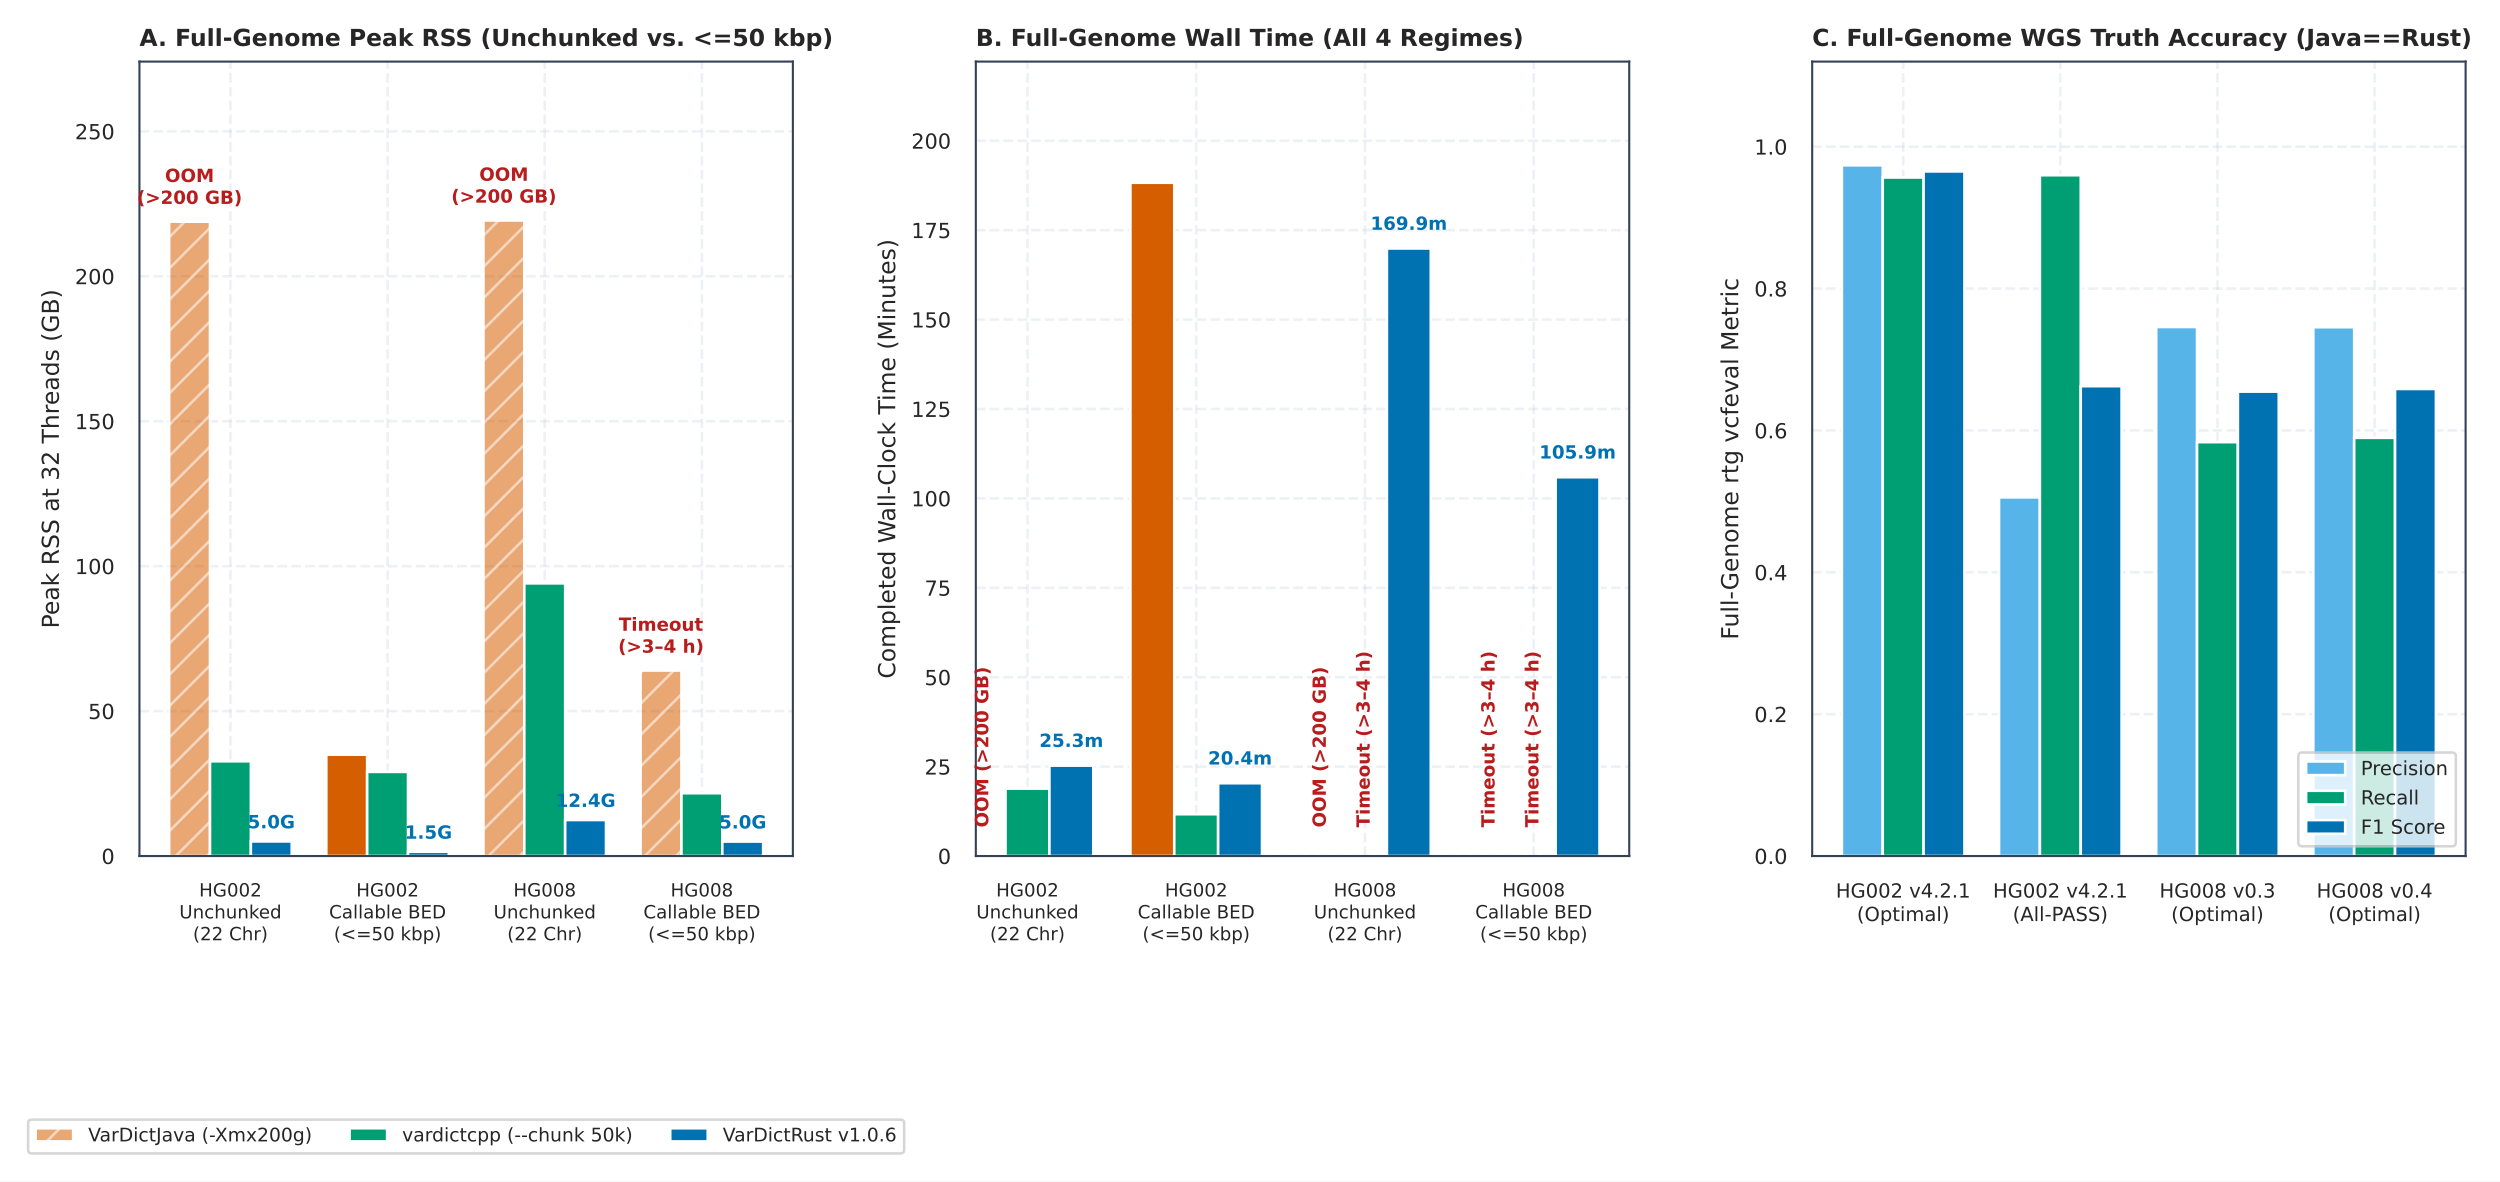
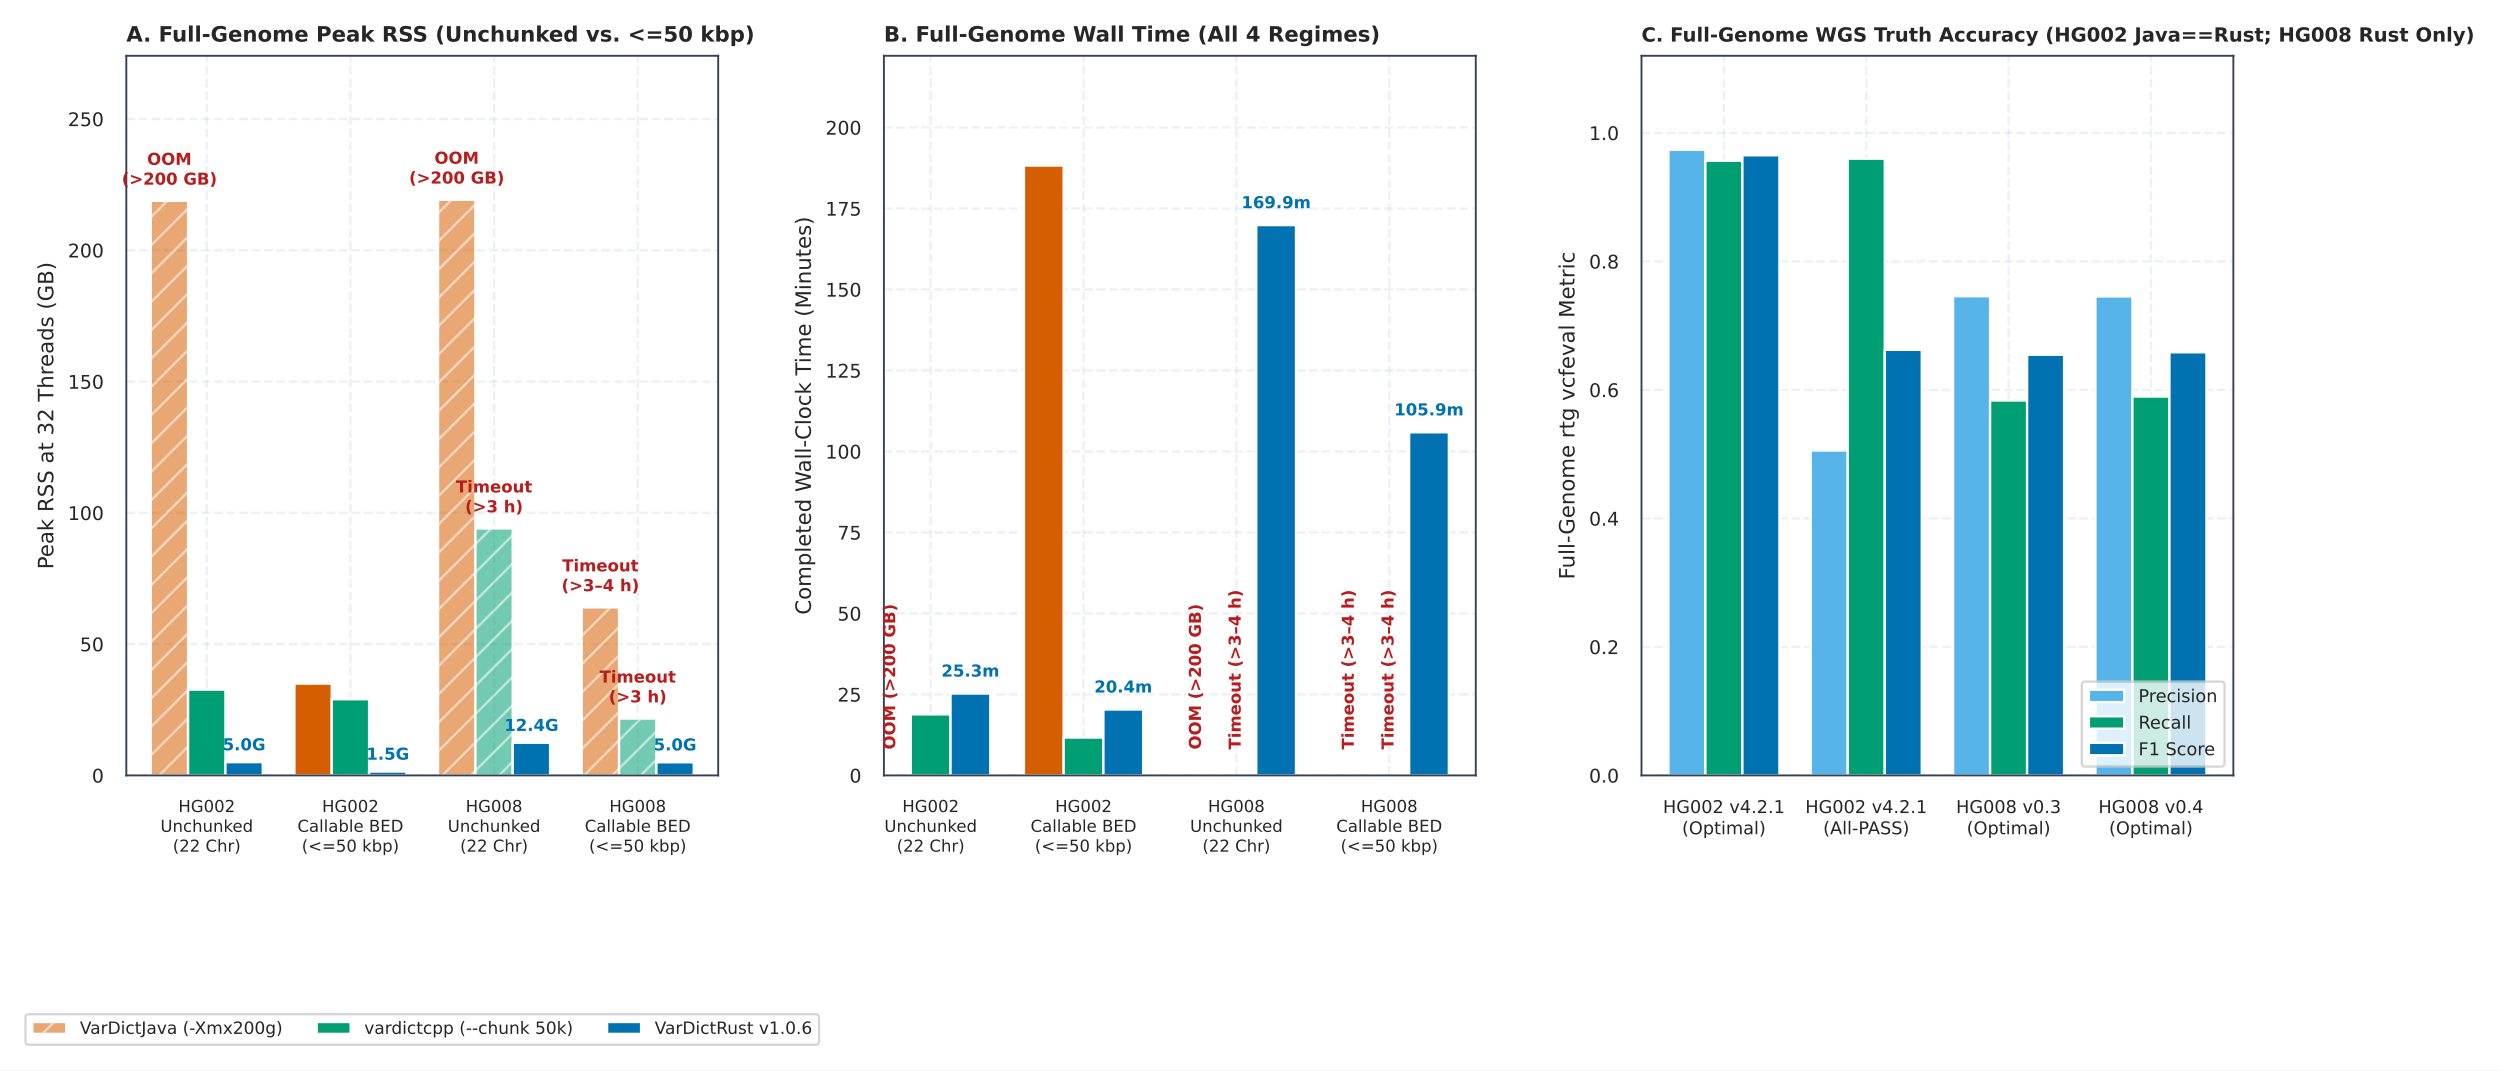
- <svg xmlns="http://www.w3.org/2000/svg" width="959.524pt" height="453.494pt" viewBox="0 0 959.524 453.494" version="1.1">
+ <svg xmlns="http://www.w3.org/2000/svg" width="1059.302pt" height="453.494pt" viewBox="0 0 1059.302 453.494" version="1.1">
  <defs>
    <style type="text/css">*{stroke-linejoin: round; stroke-linecap: butt}</style>
  </defs>
  <g id="figure_1">
    <g id="patch_1">
-       <path d="M 0 453.494  L 959.524 453.494  L 959.524 0  L 0 0  z " style="fill: #ffffff" />
+       <path d="M 0 453.494  L 1059.302 453.494  L 1059.302 0  L 0 0  z " style="fill: #ffffff" />
    </g>
    <g id="axes_1">
      <g id="patch_2">
        <path d="M 53.521 328.559  L 304.308 328.559  L 304.308 23.639  L 53.521 23.639  z " style="fill: #ffffff" />
      </g>
      <g id="matplotlib.axis_1">
        <g id="xtick_1">
          <g id="line2d_1">
-             <path d="M 88.443 328.559  L 88.443 23.639  " clip-path="url(#p0b855d5598)" style="fill: none; stroke-dasharray: 3.7,1.6; stroke-dashoffset: 0; stroke: #cbd5e1; stroke-opacity: 0.35" />
+             <path d="M 87.609 328.559  L 87.609 23.639  " clip-path="url(#p0b855d5598)" style="fill: none; stroke-dasharray: 3.7,1.6; stroke-dashoffset: 0; stroke: #cbd5e1; stroke-opacity: 0.35" />
          </g>
          <g id="text_1">
-             <text style="font-size: 7px; font-family: 'DejaVu Sans'; fill: #262626" transform="translate(76.41836 344.0776)">HG002</text>
-             <text style="font-size: 7px; font-family: 'DejaVu Sans'; fill: #262626" transform="translate(68.80696 352.4796)">Unchunked</text>
-             <text style="font-size: 7px; font-family: 'DejaVu Sans'; fill: #262626" transform="translate(74.04492 360.8815)">(22 Chr)</text>
+             <text style="font-size: 7px; font-family: 'DejaVu Sans'; fill: #262626" transform="translate(75.58392 344.0776)">HG002</text>
+             <text style="font-size: 7px; font-family: 'DejaVu Sans'; fill: #262626" transform="translate(67.97251 352.4796)">Unchunked</text>
+             <text style="font-size: 7px; font-family: 'DejaVu Sans'; fill: #262626" transform="translate(73.21048 360.8815)">(22 Chr)</text>
          </g>
        </g>
        <g id="xtick_2">
          <g id="line2d_2">
-             <path d="M 148.757 328.559  L 148.757 23.639  " clip-path="url(#p0b855d5598)" style="fill: none; stroke-dasharray: 3.7,1.6; stroke-dashoffset: 0; stroke: #cbd5e1; stroke-opacity: 0.35" />
+             <path d="M 148.479 328.559  L 148.479 23.639  " clip-path="url(#p0b855d5598)" style="fill: none; stroke-dasharray: 3.7,1.6; stroke-dashoffset: 0; stroke: #cbd5e1; stroke-opacity: 0.35" />
          </g>
          <g id="text_2">
-             <text style="font-size: 7px; font-family: 'DejaVu Sans'; fill: #262626" transform="translate(136.7326 344.0776)">HG002</text>
-             <text style="font-size: 7px; font-family: 'DejaVu Sans'; fill: #262626" transform="translate(126.3108 352.4796)">Callable BED</text>
-             <text style="font-size: 7px; font-family: 'DejaVu Sans'; fill: #262626" transform="translate(128.1237 360.8815)">(&lt;=50 kbp)</text>
+             <text style="font-size: 7px; font-family: 'DejaVu Sans'; fill: #262626" transform="translate(136.4544 344.0776)">HG002</text>
+             <text style="font-size: 7px; font-family: 'DejaVu Sans'; fill: #262626" transform="translate(126.0326 352.4796)">Callable BED</text>
+             <text style="font-size: 7px; font-family: 'DejaVu Sans'; fill: #262626" transform="translate(127.8455 360.8815)">(&lt;=50 kbp)</text>
          </g>
        </g>
        <g id="xtick_3">
          <g id="line2d_3">
-             <path d="M 209.071 328.559  L 209.071 23.639  " clip-path="url(#p0b855d5598)" style="fill: none; stroke-dasharray: 3.7,1.6; stroke-dashoffset: 0; stroke: #cbd5e1; stroke-opacity: 0.35" />
+             <path d="M 209.35 328.559  L 209.35 23.639  " clip-path="url(#p0b855d5598)" style="fill: none; stroke-dasharray: 3.7,1.6; stroke-dashoffset: 0; stroke: #cbd5e1; stroke-opacity: 0.35" />
          </g>
          <g id="text_3">
-             <text style="font-size: 7px; font-family: 'DejaVu Sans'; fill: #262626" transform="translate(197.0468 344.0776)">HG008</text>
-             <text style="font-size: 7px; font-family: 'DejaVu Sans'; fill: #262626" transform="translate(189.4354 352.4796)">Unchunked</text>
-             <text style="font-size: 7px; font-family: 'DejaVu Sans'; fill: #262626" transform="translate(194.6734 360.8815)">(22 Chr)</text>
+             <text style="font-size: 7px; font-family: 'DejaVu Sans'; fill: #262626" transform="translate(197.3249 344.0776)">HG008</text>
+             <text style="font-size: 7px; font-family: 'DejaVu Sans'; fill: #262626" transform="translate(189.7135 352.4796)">Unchunked</text>
+             <text style="font-size: 7px; font-family: 'DejaVu Sans'; fill: #262626" transform="translate(194.9515 360.8815)">(22 Chr)</text>
          </g>
        </g>
        <g id="xtick_4">
          <g id="line2d_4">
-             <path d="M 269.386 328.559  L 269.386 23.639  " clip-path="url(#p0b855d5598)" style="fill: none; stroke-dasharray: 3.7,1.6; stroke-dashoffset: 0; stroke: #cbd5e1; stroke-opacity: 0.35" />
+             <path d="M 270.22 328.559  L 270.22 23.639  " clip-path="url(#p0b855d5598)" style="fill: none; stroke-dasharray: 3.7,1.6; stroke-dashoffset: 0; stroke: #cbd5e1; stroke-opacity: 0.35" />
          </g>
          <g id="text_4">
-             <text style="font-size: 7px; font-family: 'DejaVu Sans'; fill: #262626" transform="translate(257.361 344.0776)">HG008</text>
-             <text style="font-size: 7px; font-family: 'DejaVu Sans'; fill: #262626" transform="translate(246.9392 352.4796)">Callable BED</text>
-             <text style="font-size: 7px; font-family: 'DejaVu Sans'; fill: #262626" transform="translate(248.7521 360.8815)">(&lt;=50 kbp)</text>
+             <text style="font-size: 7px; font-family: 'DejaVu Sans'; fill: #262626" transform="translate(258.1955 344.0776)">HG008</text>
+             <text style="font-size: 7px; font-family: 'DejaVu Sans'; fill: #262626" transform="translate(247.7737 352.4796)">Callable BED</text>
+             <text style="font-size: 7px; font-family: 'DejaVu Sans'; fill: #262626" transform="translate(249.5866 360.8815)">(&lt;=50 kbp)</text>
          </g>
        </g>
      </g>
      <g id="matplotlib.axis_2">
        <g id="ytick_1">
          <g id="line2d_5">
            <path d="M 53.521 328.559  L 304.308 328.559  " clip-path="url(#p0b855d5598)" style="fill: none; stroke-dasharray: 3.7,1.6; stroke-dashoffset: 0; stroke: #cbd5e1; stroke-opacity: 0.35" />
          </g>
          <g id="text_5">
            <text style="font-size: 8px; font-family: 'DejaVu Sans'; text-anchor: end; fill: #262626" x="44.021" y="331.598" transform="rotate(-0 44.02112 331.5977)">0</text>
          </g>
        </g>
        <g id="ytick_2">
          <g id="line2d_6">
            <path d="M 53.521 272.93  L 304.308 272.93  " clip-path="url(#p0b855d5598)" style="fill: none; stroke-dasharray: 3.7,1.6; stroke-dashoffset: 0; stroke: #cbd5e1; stroke-opacity: 0.35" />
          </g>
          <g id="text_6">
            <text style="font-size: 8px; font-family: 'DejaVu Sans'; text-anchor: end; fill: #262626" x="44.021" y="275.969" transform="rotate(-0 44.02112 275.969)">50</text>
          </g>
        </g>
        <g id="ytick_3">
          <g id="line2d_7">
            <path d="M 53.521 217.301  L 304.308 217.301  " clip-path="url(#p0b855d5598)" style="fill: none; stroke-dasharray: 3.7,1.6; stroke-dashoffset: 0; stroke: #cbd5e1; stroke-opacity: 0.35" />
          </g>
          <g id="text_7">
            <text style="font-size: 8px; font-family: 'DejaVu Sans'; text-anchor: end; fill: #262626" x="44.021" y="220.34" transform="rotate(-0 44.02112 220.3404)">100</text>
          </g>
        </g>
        <g id="ytick_4">
          <g id="line2d_8">
            <path d="M 53.521 161.673  L 304.308 161.673  " clip-path="url(#p0b855d5598)" style="fill: none; stroke-dasharray: 3.7,1.6; stroke-dashoffset: 0; stroke: #cbd5e1; stroke-opacity: 0.35" />
          </g>
          <g id="text_8">
            <text style="font-size: 8px; font-family: 'DejaVu Sans'; text-anchor: end; fill: #262626" x="44.021" y="164.712" transform="rotate(-0 44.02112 164.7118)">150</text>
          </g>
        </g>
        <g id="ytick_5">
          <g id="line2d_9">
            <path d="M 53.521 106.044  L 304.308 106.044  " clip-path="url(#p0b855d5598)" style="fill: none; stroke-dasharray: 3.7,1.6; stroke-dashoffset: 0; stroke: #cbd5e1; stroke-opacity: 0.35" />
          </g>
          <g id="text_9">
            <text style="font-size: 8px; font-family: 'DejaVu Sans'; text-anchor: end; fill: #262626" x="44.021" y="109.083" transform="rotate(-0 44.02112 109.0831)">200</text>
          </g>
        </g>
        <g id="ytick_6">
          <g id="line2d_10">
            <path d="M 53.521 50.415  L 304.308 50.415  " clip-path="url(#p0b855d5598)" style="fill: none; stroke-dasharray: 3.7,1.6; stroke-dashoffset: 0; stroke: #cbd5e1; stroke-opacity: 0.35" />
          </g>
          <g id="text_10">
            <text style="font-size: 8px; font-family: 'DejaVu Sans'; text-anchor: end; fill: #262626" x="44.021" y="53.454" transform="rotate(-0 44.02112 53.4545)">250</text>
          </g>
        </g>
        <g id="text_11">
          <text style="font-size: 9px; font-family: 'DejaVu Sans'; text-anchor: middle; fill: #262626" x="22.589" y="176.099" transform="rotate(-90 22.58901 176.0986)">Peak RSS at 32 Threads (GB)</text>
        </g>
      </g>
      <g id="patch_3">
-         <path d="M 64.921 328.559  L 80.602 328.559  L 80.602 85.094  L 64.921 85.094  z " clip-path="url(#p0b855d5598)" style="fill: url(#h6db3571fc0); opacity: 0.55; stroke: #ffffff; stroke-linejoin: miter" />
+         <path d="M 63.869 328.559  L 79.695 328.559  L 79.695 85.094  L 63.869 85.094  z " clip-path="url(#p0b855d5598)" style="fill: url(#h6db3571fc0); opacity: 0.55; stroke: #ffffff; stroke-linejoin: miter" />
      </g>
      <g id="patch_4">
-         <path d="M 125.235 328.559  L 140.916 328.559  L 140.916 289.668  L 125.235 289.668  z " clip-path="url(#p0b855d5598)" style="fill: #d55e00; stroke: #ffffff; stroke-linejoin: miter" />
+         <path d="M 124.74 328.559  L 140.566 328.559  L 140.566 289.668  L 124.74 289.668  z " clip-path="url(#p0b855d5598)" style="fill: #d55e00; stroke: #ffffff; stroke-linejoin: miter" />
      </g>
      <g id="patch_5">
-         <path d="M 185.549 328.559  L 201.231 328.559  L 201.231 84.623  L 185.549 84.623  z " clip-path="url(#p0b855d5598)" style="fill: url(#h6db3571fc0); opacity: 0.55; stroke: #ffffff; stroke-linejoin: miter" />
+         <path d="M 185.61 328.559  L 201.436 328.559  L 201.436 84.623  L 185.61 84.623  z " clip-path="url(#p0b855d5598)" style="fill: url(#h6db3571fc0); opacity: 0.55; stroke: #ffffff; stroke-linejoin: miter" />
      </g>
      <g id="patch_6">
-         <path d="M 245.863 328.559  L 261.545 328.559  L 261.545 257.346  L 245.863 257.346  z " clip-path="url(#p0b855d5598)" style="fill: url(#h6db3571fc0); opacity: 0.55; stroke: #ffffff; stroke-linejoin: miter" />
+         <path d="M 246.481 328.559  L 262.307 328.559  L 262.307 257.346  L 246.481 257.346  z " clip-path="url(#p0b855d5598)" style="fill: url(#h6db3571fc0); opacity: 0.55; stroke: #ffffff; stroke-linejoin: miter" />
      </g>
      <g id="patch_7">
-         <path d="M 80.602 328.559  L 96.284 328.559  L 96.284 292.202  L 80.602 292.202  z " clip-path="url(#p0b855d5598)" style="fill: #009e73; stroke: #ffffff; stroke-linejoin: miter" />
+         <path d="M 79.695 328.559  L 95.522 328.559  L 95.522 292.202  L 79.695 292.202  z " clip-path="url(#p0b855d5598)" style="fill: #009e73; stroke: #ffffff; stroke-linejoin: miter" />
      </g>
      <g id="patch_8">
-         <path d="M 140.916 328.559  L 156.598 328.559  L 156.598 296.261  L 140.916 296.261  z " clip-path="url(#p0b855d5598)" style="fill: #009e73; stroke: #ffffff; stroke-linejoin: miter" />
+         <path d="M 140.566 328.559  L 156.392 328.559  L 156.392 296.261  L 140.566 296.261  z " clip-path="url(#p0b855d5598)" style="fill: #009e73; stroke: #ffffff; stroke-linejoin: miter" />
      </g>
      <g id="patch_9">
-         <path d="M 201.231 328.559  L 216.912 328.559  L 216.912 223.913  L 201.231 223.913  z " clip-path="url(#p0b855d5598)" style="fill: #009e73; stroke: #ffffff; stroke-linejoin: miter" />
+         <path d="M 201.436 328.559  L 217.263 328.559  L 217.263 223.913  L 201.436 223.913  z " clip-path="url(#p0b855d5598)" style="fill: url(#h0397f13a54); opacity: 0.55; stroke: #ffffff; stroke-linejoin: miter" />
      </g>
      <g id="patch_10">
-         <path d="M 261.545 328.559  L 277.227 328.559  L 277.227 304.457  L 261.545 304.457  z " clip-path="url(#p0b855d5598)" style="fill: #009e73; stroke: #ffffff; stroke-linejoin: miter" />
+         <path d="M 262.307 328.559  L 278.133 328.559  L 278.133 304.457  L 262.307 304.457  z " clip-path="url(#p0b855d5598)" style="fill: url(#h0397f13a54); opacity: 0.55; stroke: #ffffff; stroke-linejoin: miter" />
      </g>
      <g id="patch_11">
-         <path d="M 96.284 328.559  L 111.966 328.559  L 111.966 322.943  L 96.284 322.943  z " clip-path="url(#p0b855d5598)" style="fill: #0072b2; stroke: #ffffff; stroke-linejoin: miter" />
+         <path d="M 95.522 328.559  L 111.348 328.559  L 111.348 322.943  L 95.522 322.943  z " clip-path="url(#p0b855d5598)" style="fill: #0072b2; stroke: #ffffff; stroke-linejoin: miter" />
      </g>
      <g id="patch_12">
-         <path d="M 156.598 328.559  L 172.28 328.559  L 172.28 326.925  L 156.598 326.925  z " clip-path="url(#p0b855d5598)" style="fill: #0072b2; stroke: #ffffff; stroke-linejoin: miter" />
+         <path d="M 156.392 328.559  L 172.219 328.559  L 172.219 326.925  L 156.392 326.925  z " clip-path="url(#p0b855d5598)" style="fill: #0072b2; stroke: #ffffff; stroke-linejoin: miter" />
      </g>
      <g id="patch_13">
-         <path d="M 216.912 328.559  L 232.594 328.559  L 232.594 314.733  L 216.912 314.733  z " clip-path="url(#p0b855d5598)" style="fill: #0072b2; stroke: #ffffff; stroke-linejoin: miter" />
+         <path d="M 217.263 328.559  L 233.089 328.559  L 233.089 314.733  L 217.263 314.733  z " clip-path="url(#p0b855d5598)" style="fill: #0072b2; stroke: #ffffff; stroke-linejoin: miter" />
      </g>
      <g id="patch_14">
-         <path d="M 277.227 328.559  L 292.908 328.559  L 292.908 323.002  L 277.227 323.002  z " clip-path="url(#p0b855d5598)" style="fill: #0072b2; stroke: #ffffff; stroke-linejoin: miter" />
+         <path d="M 278.133 328.559  L 293.96 328.559  L 293.96 323.002  L 278.133 323.002  z " clip-path="url(#p0b855d5598)" style="fill: #0072b2; stroke: #ffffff; stroke-linejoin: miter" />
      </g>
      <g id="patch_15">
        <path d="M 53.521 328.559  L 53.521 23.639  " style="fill: none; stroke: #334155; stroke-width: 0.8; stroke-linejoin: miter; stroke-linecap: square" />
      </g>
      <g id="patch_16">
        <path d="M 304.308 328.559  L 304.308 23.639  " style="fill: none; stroke: #334155; stroke-width: 0.8; stroke-linejoin: miter; stroke-linecap: square" />
      </g>
      <g id="patch_17">
        <path d="M 53.521 328.559  L 304.308 328.559  " style="fill: none; stroke: #334155; stroke-width: 0.8; stroke-linejoin: miter; stroke-linecap: square" />
      </g>
      <g id="patch_18">
        <path d="M 53.521 23.639  L 304.308 23.639  " style="fill: none; stroke: #334155; stroke-width: 0.8; stroke-linejoin: miter; stroke-linecap: square" />
      </g>
      <g id="text_12">
-         <text style="font-weight: 700; font-size: 7px; font-family: 'DejaVu Sans'; fill: #b91c1c" transform="translate(63.32721 69.86034)">OOM</text>
-         <text style="font-weight: 700; font-size: 7px; font-family: 'DejaVu Sans'; fill: #b91c1c" transform="translate(52.56471 78.26171)">(&gt;200 GB)</text>
+         <text style="font-weight: 700; font-size: 7px; font-family: 'DejaVu Sans'; fill: #b91c1c" transform="translate(62.34813 69.86034)">OOM</text>
+         <text style="font-weight: 700; font-size: 7px; font-family: 'DejaVu Sans'; fill: #b91c1c" transform="translate(51.58563 78.26171)">(&gt;200 GB)</text>
      </g>
      <g id="text_13">
-         <text style="font-weight: 700; font-size: 7px; font-family: 'DejaVu Sans'; fill: #b91c1c" transform="translate(183.9556 69.38861)">OOM</text>
-         <text style="font-weight: 700; font-size: 7px; font-family: 'DejaVu Sans'; fill: #b91c1c" transform="translate(173.1931 77.78998)">(&gt;200 GB)</text>
+         <text style="font-weight: 700; font-size: 7px; font-family: 'DejaVu Sans'; fill: #b91c1c" transform="translate(184.0892 69.38861)">OOM</text>
+         <text style="font-weight: 700; font-size: 7px; font-family: 'DejaVu Sans'; fill: #b91c1c" transform="translate(173.3267 77.78998)">(&gt;200 GB)</text>
      </g>
      <g id="text_14">
-         <text style="font-weight: 700; font-size: 7px; font-family: 'DejaVu Sans'; fill: #b91c1c" transform="translate(237.5263 242.1116)">Timeout</text>
-         <text style="font-weight: 700; font-size: 7px; font-family: 'DejaVu Sans'; fill: #b91c1c" transform="translate(237.2414 250.5135)">(&gt;3–4 h)</text>
+         <text style="font-weight: 700; font-size: 7px; font-family: 'DejaVu Sans'; fill: #b91c1c" transform="translate(238.2162 242.1116)">Timeout</text>
+         <text style="font-weight: 700; font-size: 7px; font-family: 'DejaVu Sans'; fill: #b91c1c" transform="translate(237.9312 250.5135)">(&gt;3–4 h)</text>
      </g>
      <g id="text_15">
-         <text style="font-weight: 700; font-size: 7px; font-family: 'DejaVu Sans'; text-anchor: middle; fill: #0072b2" x="104.125" y="317.924" transform="rotate(-0 104.1247 317.9241)">5.0G</text>
+         <text style="font-weight: 700; font-size: 7px; font-family: 'DejaVu Sans'; fill: #b91c1c" transform="translate(193.172 208.6788)">Timeout</text>
+         <text style="font-weight: 700; font-size: 7px; font-family: 'DejaVu Sans'; fill: #b91c1c" transform="translate(197.0723 217.0807)">(&gt;3 h)</text>
      </g>
      <g id="text_16">
-         <text style="font-weight: 700; font-size: 7px; font-family: 'DejaVu Sans'; text-anchor: middle; fill: #0072b2" x="164.439" y="321.906" transform="rotate(-0 164.439 321.906)">1.5G</text>
+         <text style="font-weight: 700; font-size: 7px; font-family: 'DejaVu Sans'; fill: #b91c1c" transform="translate(254.0425 289.2224)">Timeout</text>
+         <text style="font-weight: 700; font-size: 7px; font-family: 'DejaVu Sans'; fill: #b91c1c" transform="translate(257.9428 297.6243)">(&gt;3 h)</text>
      </g>
      <g id="text_17">
-         <text style="font-weight: 700; font-size: 7px; font-family: 'DejaVu Sans'; text-anchor: middle; fill: #0072b2" x="224.753" y="309.713" transform="rotate(-0 224.7532 309.7133)">12.4G</text>
+         <text style="font-weight: 700; font-size: 7px; font-family: 'DejaVu Sans'; text-anchor: middle; fill: #0072b2" x="103.435" y="317.924" transform="rotate(-0 103.4349 317.9241)">5.0G</text>
      </g>
      <g id="text_18">
-         <text style="font-weight: 700; font-size: 7px; font-family: 'DejaVu Sans'; text-anchor: middle; fill: #0072b2" x="285.067" y="317.983" transform="rotate(-0 285.0674 317.983)">5.0G</text>
+         <text style="font-weight: 700; font-size: 7px; font-family: 'DejaVu Sans'; text-anchor: middle; fill: #0072b2" x="164.305" y="321.906" transform="rotate(-0 164.3055 321.906)">1.5G</text>
      </g>
      <g id="text_19">
+         <text style="font-weight: 700; font-size: 7px; font-family: 'DejaVu Sans'; text-anchor: middle; fill: #0072b2" x="225.176" y="309.713" transform="rotate(-0 225.176 309.7133)">12.4G</text>
+       </g>
+       <g id="text_20">
+         <text style="font-weight: 700; font-size: 7px; font-family: 'DejaVu Sans'; text-anchor: middle; fill: #0072b2" x="286.046" y="317.983" transform="rotate(-0 286.0465 317.983)">5.0G</text>
+       </g>
+       <g id="text_21">
        <text style="font-weight: 700; font-size: 9px; font-family: 'DejaVu Sans'; text-anchor: start; fill: #262626" x="53.521" y="17.639" transform="rotate(-0 53.52112 17.63859)">A. Full-Genome Peak RSS (Unchunked vs. &lt;=50 kbp)</text>
      </g>
      <g id="legend_1">
        <g id="patch_19">
          <path d="M 12.24 442.694  L 345.589 442.694  Q 347.029 442.694 347.029 441.254  L 347.029 431.173  Q 347.029 429.733 345.589 429.733  L 12.24 429.733  Q 10.8 429.733 10.8 431.173  L 10.8 441.254  Q 10.8 442.694 12.24 442.694  z " style="fill: #ffffff; opacity: 0.8; stroke: #cccccc; stroke-linejoin: miter" />
        </g>
        <g id="patch_20">
          <path d="M 13.68 438.084  L 28.08 438.084  L 28.08 433.044  L 13.68 433.044  z " style="fill: url(#h6db3571fc0); opacity: 0.55; stroke: #ffffff; stroke-linejoin: miter" />
        </g>
-         <g id="text_20">
+         <g id="text_22">
          <text style="font-size: 7.2px; font-family: 'DejaVu Sans'; text-anchor: start; fill: #262626" x="33.84" y="438.084" transform="rotate(-0 33.84 438.0839)">VarDictJava (-Xmx200g)</text>
        </g>
        <g id="patch_21">
          <path d="M 134.18 438.084  L 148.58 438.084  L 148.58 433.044  L 134.18 433.044  z " style="fill: #009e73; stroke: #ffffff; stroke-linejoin: miter" />
        </g>
-         <g id="text_21">
+         <g id="text_23">
          <text style="font-size: 7.2px; font-family: 'DejaVu Sans'; text-anchor: start; fill: #262626" x="154.34" y="438.084" transform="rotate(-0 154.3399 438.0839)">vardictcpp (--chunk 50k)</text>
        </g>
        <g id="patch_22">
          <path d="M 257.239 438.084  L 271.639 438.084  L 271.639 433.044  L 257.239 433.044  z " style="fill: #0072b2; stroke: #ffffff; stroke-linejoin: miter" />
        </g>
-         <g id="text_22">
+         <g id="text_24">
          <text style="font-size: 7.2px; font-family: 'DejaVu Sans'; text-anchor: start; fill: #262626" x="277.399" y="438.084" transform="rotate(-0 277.3991 438.0839)">VarDictRust v1.0.6</text>
        </g>
      </g>
    </g>
    <g id="axes_2">
      <g id="patch_23">
        <path d="M 374.528 328.559  L 625.314 328.559  L 625.314 23.639  L 374.528 23.639  z " style="fill: #ffffff" />
      </g>
      <g id="matplotlib.axis_3">
        <g id="xtick_5">
          <g id="line2d_11">
            <path d="M 394.347 328.559  L 394.347 23.639  " clip-path="url(#pf0625516c7)" style="fill: none; stroke-dasharray: 3.7,1.6; stroke-dashoffset: 0; stroke: #cbd5e1; stroke-opacity: 0.35" />
          </g>
-           <g id="text_23">
+           <g id="text_25">
            <text style="font-size: 7px; font-family: 'DejaVu Sans'; fill: #262626" transform="translate(382.3226 344.0776)">HG002</text>
            <text style="font-size: 7px; font-family: 'DejaVu Sans'; fill: #262626" transform="translate(374.7112 352.4796)">Unchunked</text>
            <text style="font-size: 7px; font-family: 'DejaVu Sans'; fill: #262626" transform="translate(379.9491 360.8815)">(22 Chr)</text>
          </g>
        </g>
        <g id="xtick_6">
          <g id="line2d_12">
            <path d="M 459.116 328.559  L 459.116 23.639  " clip-path="url(#pf0625516c7)" style="fill: none; stroke-dasharray: 3.7,1.6; stroke-dashoffset: 0; stroke: #cbd5e1; stroke-opacity: 0.35" />
          </g>
-           <g id="text_24">
+           <g id="text_26">
            <text style="font-size: 7px; font-family: 'DejaVu Sans'; fill: #262626" transform="translate(447.0918 344.0776)">HG002</text>
            <text style="font-size: 7px; font-family: 'DejaVu Sans'; fill: #262626" transform="translate(436.67 352.4796)">Callable BED</text>
            <text style="font-size: 7px; font-family: 'DejaVu Sans'; fill: #262626" transform="translate(438.4829 360.8815)">(&lt;=50 kbp)</text>
          </g>
        </g>
        <g id="xtick_7">
          <g id="line2d_13">
            <path d="M 523.886 328.559  L 523.886 23.639  " clip-path="url(#pf0625516c7)" style="fill: none; stroke-dasharray: 3.7,1.6; stroke-dashoffset: 0; stroke: #cbd5e1; stroke-opacity: 0.35" />
          </g>
-           <g id="text_25">
+           <g id="text_27">
            <text style="font-size: 7px; font-family: 'DejaVu Sans'; fill: #262626" transform="translate(511.861 344.0776)">HG008</text>
            <text style="font-size: 7px; font-family: 'DejaVu Sans'; fill: #262626" transform="translate(504.2496 352.4796)">Unchunked</text>
            <text style="font-size: 7px; font-family: 'DejaVu Sans'; fill: #262626" transform="translate(509.4876 360.8815)">(22 Chr)</text>
          </g>
        </g>
        <g id="xtick_8">
          <g id="line2d_14">
            <path d="M 588.655 328.559  L 588.655 23.639  " clip-path="url(#pf0625516c7)" style="fill: none; stroke-dasharray: 3.7,1.6; stroke-dashoffset: 0; stroke: #cbd5e1; stroke-opacity: 0.35" />
          </g>
-           <g id="text_26">
+           <g id="text_28">
            <text style="font-size: 7px; font-family: 'DejaVu Sans'; fill: #262626" transform="translate(576.6303 344.0776)">HG008</text>
            <text style="font-size: 7px; font-family: 'DejaVu Sans'; fill: #262626" transform="translate(566.2085 352.4796)">Callable BED</text>
            <text style="font-size: 7px; font-family: 'DejaVu Sans'; fill: #262626" transform="translate(568.0214 360.8815)">(&lt;=50 kbp)</text>
          </g>
        </g>
      </g>
      <g id="matplotlib.axis_4">
        <g id="ytick_7">
          <g id="line2d_15">
            <path d="M 374.528 328.559  L 625.314 328.559  " clip-path="url(#pf0625516c7)" style="fill: none; stroke-dasharray: 3.7,1.6; stroke-dashoffset: 0; stroke: #cbd5e1; stroke-opacity: 0.35" />
          </g>
-           <g id="text_27">
+           <g id="text_29">
            <text style="font-size: 8px; font-family: 'DejaVu Sans'; text-anchor: end; fill: #262626" x="365.028" y="331.598" transform="rotate(-0 365.0279 331.5977)">0</text>
          </g>
        </g>
        <g id="ytick_8">
          <g id="line2d_16">
            <path d="M 374.528 294.242  L 625.314 294.242  " clip-path="url(#pf0625516c7)" style="fill: none; stroke-dasharray: 3.7,1.6; stroke-dashoffset: 0; stroke: #cbd5e1; stroke-opacity: 0.35" />
          </g>
-           <g id="text_28">
+           <g id="text_30">
            <text style="font-size: 8px; font-family: 'DejaVu Sans'; text-anchor: end; fill: #262626" x="365.028" y="297.281" transform="rotate(-0 365.0279 297.2807)">25</text>
          </g>
        </g>
        <g id="ytick_9">
          <g id="line2d_17">
            <path d="M 374.528 259.925  L 625.314 259.925  " clip-path="url(#pf0625516c7)" style="fill: none; stroke-dasharray: 3.7,1.6; stroke-dashoffset: 0; stroke: #cbd5e1; stroke-opacity: 0.35" />
          </g>
-           <g id="text_29">
+           <g id="text_31">
            <text style="font-size: 8px; font-family: 'DejaVu Sans'; text-anchor: end; fill: #262626" x="365.028" y="262.964" transform="rotate(-0 365.0279 262.9637)">50</text>
          </g>
        </g>
        <g id="ytick_10">
          <g id="line2d_18">
            <path d="M 374.528 225.608  L 625.314 225.608  " clip-path="url(#pf0625516c7)" style="fill: none; stroke-dasharray: 3.7,1.6; stroke-dashoffset: 0; stroke: #cbd5e1; stroke-opacity: 0.35" />
          </g>
-           <g id="text_30">
+           <g id="text_32">
            <text style="font-size: 8px; font-family: 'DejaVu Sans'; text-anchor: end; fill: #262626" x="365.028" y="228.647" transform="rotate(-0 365.0279 228.6467)">75</text>
          </g>
        </g>
        <g id="ytick_11">
          <g id="line2d_19">
            <path d="M 374.528 191.291  L 625.314 191.291  " clip-path="url(#pf0625516c7)" style="fill: none; stroke-dasharray: 3.7,1.6; stroke-dashoffset: 0; stroke: #cbd5e1; stroke-opacity: 0.35" />
          </g>
-           <g id="text_31">
+           <g id="text_33">
            <text style="font-size: 8px; font-family: 'DejaVu Sans'; text-anchor: end; fill: #262626" x="365.028" y="194.33" transform="rotate(-0 365.0279 194.3298)">100</text>
          </g>
        </g>
        <g id="ytick_12">
          <g id="line2d_20">
            <path d="M 374.528 156.974  L 625.314 156.974  " clip-path="url(#pf0625516c7)" style="fill: none; stroke-dasharray: 3.7,1.6; stroke-dashoffset: 0; stroke: #cbd5e1; stroke-opacity: 0.35" />
          </g>
-           <g id="text_32">
+           <g id="text_34">
            <text style="font-size: 8px; font-family: 'DejaVu Sans'; text-anchor: end; fill: #262626" x="365.028" y="160.013" transform="rotate(-0 365.0279 160.0128)">125</text>
          </g>
        </g>
        <g id="ytick_13">
          <g id="line2d_21">
            <path d="M 374.528 122.657  L 625.314 122.657  " clip-path="url(#pf0625516c7)" style="fill: none; stroke-dasharray: 3.7,1.6; stroke-dashoffset: 0; stroke: #cbd5e1; stroke-opacity: 0.35" />
          </g>
-           <g id="text_33">
+           <g id="text_35">
            <text style="font-size: 8px; font-family: 'DejaVu Sans'; text-anchor: end; fill: #262626" x="365.028" y="125.696" transform="rotate(-0 365.0279 125.6958)">150</text>
          </g>
        </g>
        <g id="ytick_14">
          <g id="line2d_22">
            <path d="M 374.528 88.34  L 625.314 88.34  " clip-path="url(#pf0625516c7)" style="fill: none; stroke-dasharray: 3.7,1.6; stroke-dashoffset: 0; stroke: #cbd5e1; stroke-opacity: 0.35" />
          </g>
-           <g id="text_34">
+           <g id="text_36">
            <text style="font-size: 8px; font-family: 'DejaVu Sans'; text-anchor: end; fill: #262626" x="365.028" y="91.379" transform="rotate(-0 365.0279 91.37887)">175</text>
          </g>
        </g>
        <g id="ytick_15">
          <g id="line2d_23">
            <path d="M 374.528 54.023  L 625.314 54.023  " clip-path="url(#pf0625516c7)" style="fill: none; stroke-dasharray: 3.7,1.6; stroke-dashoffset: 0; stroke: #cbd5e1; stroke-opacity: 0.35" />
          </g>
-           <g id="text_35">
+           <g id="text_37">
            <text style="font-size: 8px; font-family: 'DejaVu Sans'; text-anchor: end; fill: #262626" x="365.028" y="57.062" transform="rotate(-0 365.0279 57.0619)">200</text>
          </g>
        </g>
-         <g id="text_36">
+         <g id="text_38">
          <text style="font-size: 9px; font-family: 'DejaVu Sans'; text-anchor: middle; fill: #262626" x="343.596" y="176.099" transform="rotate(-90 343.5957 176.0986)">Completed Wall-Clock Time (Minutes)</text>
        </g>
      </g>
      <g id="patch_24">
        <path d="M 385.927 328.559  L 402.767 328.559  L 402.767 302.688  L 385.927 302.688  z " clip-path="url(#pf0625516c7)" style="fill: #009e73; stroke: #ffffff; stroke-linejoin: miter" />
      </g>
      <g id="patch_25">
        <path d="M 402.767 328.559  L 419.607 328.559  L 419.607 293.862  L 402.767 293.862  z " clip-path="url(#pf0625516c7)" style="fill: #0072b2; stroke: #ffffff; stroke-linejoin: miter" />
      </g>
      <g id="patch_26">
        <path d="M 433.856 328.559  L 450.696 328.559  L 450.696 70.152  L 433.856 70.152  z " clip-path="url(#pf0625516c7)" style="fill: #d55e00; stroke: #ffffff; stroke-linejoin: miter" />
      </g>
      <g id="patch_27">
        <path d="M 450.696 328.559  L 467.536 328.559  L 467.536 312.522  L 450.696 312.522  z " clip-path="url(#pf0625516c7)" style="fill: #009e73; stroke: #ffffff; stroke-linejoin: miter" />
      </g>
      <g id="patch_28">
        <path d="M 467.536 328.559  L 484.376 328.559  L 484.376 300.62  L 467.536 300.62  z " clip-path="url(#pf0625516c7)" style="fill: #0072b2; stroke: #ffffff; stroke-linejoin: miter" />
      </g>
      <g id="patch_29">
        <path d="M 532.306 328.559  L 549.146 328.559  L 549.146 95.386  L 532.306 95.386  z " clip-path="url(#pf0625516c7)" style="fill: #0072b2; stroke: #ffffff; stroke-linejoin: miter" />
      </g>
      <g id="patch_30">
        <path d="M 597.075 328.559  L 613.915 328.559  L 613.915 183.169  L 597.075 183.169  z " clip-path="url(#pf0625516c7)" style="fill: #0072b2; stroke: #ffffff; stroke-linejoin: miter" />
      </g>
      <g id="patch_31">
        <path d="M 374.528 328.559  L 374.528 23.639  " style="fill: none; stroke: #334155; stroke-width: 0.8; stroke-linejoin: miter; stroke-linecap: square" />
      </g>
      <g id="patch_32">
        <path d="M 625.314 328.559  L 625.314 23.639  " style="fill: none; stroke: #334155; stroke-width: 0.8; stroke-linejoin: miter; stroke-linecap: square" />
      </g>
      <g id="patch_33">
        <path d="M 374.528 328.559  L 625.314 328.559  " style="fill: none; stroke: #334155; stroke-width: 0.8; stroke-linejoin: miter; stroke-linecap: square" />
      </g>
      <g id="patch_34">
        <path d="M 374.528 23.639  L 625.314 23.639  " style="fill: none; stroke: #334155; stroke-width: 0.8; stroke-linejoin: miter; stroke-linecap: square" />
      </g>
-       <g id="text_37">
+       <g id="text_39">
        <text style="font-weight: 700; font-size: 7px; font-family: 'DejaVu Sans'; fill: #b91c1c" transform="translate(379.3256 317.5772) rotate(-90)">OOM (&gt;200 GB)</text>
      </g>
-       <g id="text_38">
+       <g id="text_40">
        <text style="font-weight: 700; font-size: 7px; font-family: 'DejaVu Sans'; text-anchor: middle; fill: #0072b2" x="411.187" y="286.689" transform="rotate(-0 411.1873 286.6893)">25.3m</text>
      </g>
-       <g id="text_39">
+       <g id="text_41">
        <text style="font-weight: 700; font-size: 7px; font-family: 'DejaVu Sans'; text-anchor: middle; fill: #0072b2" x="475.956" y="293.447" transform="rotate(-0 475.9565 293.4474)">20.4m</text>
      </g>
-       <g id="text_40">
+       <g id="text_42">
        <text style="font-weight: 700; font-size: 7px; font-family: 'DejaVu Sans'; fill: #b91c1c" transform="translate(508.8641 317.5772) rotate(-90)">OOM (&gt;200 GB)</text>
      </g>
-       <g id="text_41">
+       <g id="text_43">
        <text style="font-weight: 700; font-size: 7px; font-family: 'DejaVu Sans'; fill: #b91c1c" transform="translate(525.7044 317.5772) rotate(-90)">Timeout (&gt;3–4 h)</text>
      </g>
-       <g id="text_42">
+       <g id="text_44">
        <text style="font-weight: 700; font-size: 7px; font-family: 'DejaVu Sans'; text-anchor: middle; fill: #0072b2" x="540.726" y="88.214" transform="rotate(-0 540.7257 88.21387)">169.9m</text>
      </g>
-       <g id="text_43">
+       <g id="text_45">
        <text style="font-weight: 700; font-size: 7px; font-family: 'DejaVu Sans'; fill: #b91c1c" transform="translate(573.6336 317.5772) rotate(-90)">Timeout (&gt;3–4 h)</text>
      </g>
-       <g id="text_44">
+       <g id="text_46">
        <text style="font-weight: 700; font-size: 7px; font-family: 'DejaVu Sans'; fill: #b91c1c" transform="translate(590.4736 317.5772) rotate(-90)">Timeout (&gt;3–4 h)</text>
      </g>
-       <g id="text_45">
+       <g id="text_47">
        <text style="font-weight: 700; font-size: 7px; font-family: 'DejaVu Sans'; text-anchor: middle; fill: #0072b2" x="605.495" y="175.997" transform="rotate(-0 605.495 175.9967)">105.9m</text>
      </g>
-       <g id="text_46">
+       <g id="text_48">
        <text style="font-weight: 700; font-size: 9px; font-family: 'DejaVu Sans'; text-anchor: start; fill: #262626" x="374.528" y="17.639" transform="rotate(-0 374.5279 17.63859)">B. Full-Genome Wall Time (All 4 Regimes)</text>
      </g>
    </g>
    <g id="axes_3">
      <g id="patch_35">
        <path d="M 695.535 328.559  L 946.321 328.559  L 946.321 23.639  L 695.535 23.639  z " style="fill: #ffffff" />
      </g>
      <g id="matplotlib.axis_5">
        <g id="xtick_9">
          <g id="line2d_24">
            <path d="M 730.457 328.559  L 730.457 23.639  " clip-path="url(#p985d544af6)" style="fill: none; stroke-dasharray: 3.7,1.6; stroke-dashoffset: 0; stroke: #cbd5e1; stroke-opacity: 0.35" />
          </g>
-           <g id="text_47">
+           <g id="text_49">
            <text style="font-size: 7.5px; font-family: 'DejaVu Sans'; fill: #262626" transform="translate(704.6202 344.5076)">HG002 v4.2.1</text>
            <text style="font-size: 7.5px; font-family: 'DejaVu Sans'; fill: #262626" transform="translate(712.6933 353.5096)">(Optimal)</text>
          </g>
        </g>
        <g id="xtick_10">
          <g id="line2d_25">
            <path d="M 790.771 328.559  L 790.771 23.639  " clip-path="url(#p985d544af6)" style="fill: none; stroke-dasharray: 3.7,1.6; stroke-dashoffset: 0; stroke: #cbd5e1; stroke-opacity: 0.35" />
          </g>
-           <g id="text_48">
+           <g id="text_50">
            <text style="font-size: 7.5px; font-family: 'DejaVu Sans'; fill: #262626" transform="translate(764.9344 344.5076)">HG002 v4.2.1</text>
            <text style="font-size: 7.5px; font-family: 'DejaVu Sans'; fill: #262626" transform="translate(772.4948 353.5096)">(All-PASS)</text>
          </g>
        </g>
        <g id="xtick_11">
          <g id="line2d_26">
            <path d="M 851.085 328.559  L 851.085 23.639  " clip-path="url(#p985d544af6)" style="fill: none; stroke-dasharray: 3.7,1.6; stroke-dashoffset: 0; stroke: #cbd5e1; stroke-opacity: 0.35" />
          </g>
-           <g id="text_49">
+           <g id="text_51">
            <text style="font-size: 7.5px; font-family: 'DejaVu Sans'; fill: #262626" transform="translate(828.8264 344.5076)">HG008 v0.3</text>
            <text style="font-size: 7.5px; font-family: 'DejaVu Sans'; fill: #262626" transform="translate(833.3217 353.5096)">(Optimal)</text>
          </g>
        </g>
        <g id="xtick_12">
          <g id="line2d_27">
            <path d="M 911.399 328.559  L 911.399 23.639  " clip-path="url(#p985d544af6)" style="fill: none; stroke-dasharray: 3.7,1.6; stroke-dashoffset: 0; stroke: #cbd5e1; stroke-opacity: 0.35" />
          </g>
-           <g id="text_50">
+           <g id="text_52">
            <text style="font-size: 7.5px; font-family: 'DejaVu Sans'; fill: #262626" transform="translate(889.1406 344.5076)">HG008 v0.4</text>
            <text style="font-size: 7.5px; font-family: 'DejaVu Sans'; fill: #262626" transform="translate(893.6359 353.5096)">(Optimal)</text>
          </g>
        </g>
      </g>
      <g id="matplotlib.axis_6">
        <g id="ytick_16">
          <g id="line2d_28">
            <path d="M 695.535 328.559  L 946.321 328.559  " clip-path="url(#p985d544af6)" style="fill: none; stroke-dasharray: 3.7,1.6; stroke-dashoffset: 0; stroke: #cbd5e1; stroke-opacity: 0.35" />
          </g>
-           <g id="text_51">
+           <g id="text_53">
            <text style="font-size: 8px; font-family: 'DejaVu Sans'; text-anchor: end; fill: #262626" x="686.035" y="331.598" transform="rotate(-0 686.0346 331.5977)">0.0</text>
          </g>
        </g>
        <g id="ytick_17">
          <g id="line2d_29">
            <path d="M 695.535 274.109  L 946.321 274.109  " clip-path="url(#p985d544af6)" style="fill: none; stroke-dasharray: 3.7,1.6; stroke-dashoffset: 0; stroke: #cbd5e1; stroke-opacity: 0.35" />
          </g>
-           <g id="text_52">
+           <g id="text_54">
            <text style="font-size: 8px; font-family: 'DejaVu Sans'; text-anchor: end; fill: #262626" x="686.035" y="277.148" transform="rotate(-0 686.0346 277.1477)">0.2</text>
          </g>
        </g>
        <g id="ytick_18">
          <g id="line2d_30">
            <path d="M 695.535 219.659  L 946.321 219.659  " clip-path="url(#p985d544af6)" style="fill: none; stroke-dasharray: 3.7,1.6; stroke-dashoffset: 0; stroke: #cbd5e1; stroke-opacity: 0.35" />
          </g>
-           <g id="text_53">
+           <g id="text_55">
            <text style="font-size: 8px; font-family: 'DejaVu Sans'; text-anchor: end; fill: #262626" x="686.035" y="222.698" transform="rotate(-0 686.0346 222.6977)">0.4</text>
          </g>
        </g>
        <g id="ytick_19">
          <g id="line2d_31">
            <path d="M 695.535 165.209  L 946.321 165.209  " clip-path="url(#p985d544af6)" style="fill: none; stroke-dasharray: 3.7,1.6; stroke-dashoffset: 0; stroke: #cbd5e1; stroke-opacity: 0.35" />
          </g>
-           <g id="text_54">
+           <g id="text_56">
            <text style="font-size: 8px; font-family: 'DejaVu Sans'; text-anchor: end; fill: #262626" x="686.035" y="168.248" transform="rotate(-0 686.0346 168.2477)">0.6</text>
          </g>
        </g>
        <g id="ytick_20">
          <g id="line2d_32">
            <path d="M 695.535 110.759  L 946.321 110.759  " clip-path="url(#p985d544af6)" style="fill: none; stroke-dasharray: 3.7,1.6; stroke-dashoffset: 0; stroke: #cbd5e1; stroke-opacity: 0.35" />
          </g>
-           <g id="text_55">
+           <g id="text_57">
            <text style="font-size: 8px; font-family: 'DejaVu Sans'; text-anchor: end; fill: #262626" x="686.035" y="113.798" transform="rotate(-0 686.0346 113.7977)">0.8</text>
          </g>
        </g>
        <g id="ytick_21">
          <g id="line2d_33">
            <path d="M 695.535 56.309  L 946.321 56.309  " clip-path="url(#p985d544af6)" style="fill: none; stroke-dasharray: 3.7,1.6; stroke-dashoffset: 0; stroke: #cbd5e1; stroke-opacity: 0.35" />
          </g>
-           <g id="text_56">
+           <g id="text_58">
            <text style="font-size: 8px; font-family: 'DejaVu Sans'; text-anchor: end; fill: #262626" x="686.035" y="59.348" transform="rotate(-0 686.0346 59.34766)">1.0</text>
          </g>
        </g>
-         <g id="text_57">
+         <g id="text_59">
          <text style="font-size: 9px; font-family: 'DejaVu Sans'; text-anchor: middle; fill: #262626" x="667.15" y="176.099" transform="rotate(-90 667.15 176.0986)">Full-Genome rtg vcfeval Metric</text>
        </g>
      </g>
      <g id="patch_36">
        <path d="M 706.934 328.559  L 722.616 328.559  L 722.616 63.442  L 706.934 63.442  z " clip-path="url(#p985d544af6)" style="fill: #56b4e9; stroke: #ffffff; stroke-linejoin: miter" />
      </g>
      <g id="patch_37">
        <path d="M 767.248 328.559  L 782.93 328.559  L 782.93 190.882  L 767.248 190.882  z " clip-path="url(#p985d544af6)" style="fill: #56b4e9; stroke: #ffffff; stroke-linejoin: miter" />
      </g>
      <g id="patch_38">
        <path d="M 827.562 328.559  L 843.244 328.559  L 843.244 125.515  L 827.562 125.515  z " clip-path="url(#p985d544af6)" style="fill: #56b4e9; stroke: #ffffff; stroke-linejoin: miter" />
      </g>
      <g id="patch_39">
        <path d="M 887.877 328.559  L 903.558 328.559  L 903.558 125.596  L 887.877 125.596  z " clip-path="url(#p985d544af6)" style="fill: #56b4e9; stroke: #ffffff; stroke-linejoin: miter" />
      </g>
      <g id="patch_40">
        <path d="M 722.616 328.559  L 738.297 328.559  L 738.297 68.124  L 722.616 68.124  z " clip-path="url(#p985d544af6)" style="fill: #009e73; stroke: #ffffff; stroke-linejoin: miter" />
      </g>
      <g id="patch_41">
        <path d="M 782.93 328.559  L 798.612 328.559  L 798.612 67.253  L 782.93 67.253  z " clip-path="url(#p985d544af6)" style="fill: #009e73; stroke: #ffffff; stroke-linejoin: miter" />
      </g>
      <g id="patch_42">
        <path d="M 843.244 328.559  L 858.926 328.559  L 858.926 169.701  L 843.244 169.701  z " clip-path="url(#p985d544af6)" style="fill: #009e73; stroke: #ffffff; stroke-linejoin: miter" />
      </g>
      <g id="patch_43">
        <path d="M 903.558 328.559  L 919.24 328.559  L 919.24 168.04  L 903.558 168.04  z " clip-path="url(#p985d544af6)" style="fill: #009e73; stroke: #ffffff; stroke-linejoin: miter" />
      </g>
      <g id="patch_44">
        <path d="M 738.297 328.559  L 753.979 328.559  L 753.979 65.81  L 738.297 65.81  z " clip-path="url(#p985d544af6)" style="fill: #0072b2; stroke: #ffffff; stroke-linejoin: miter" />
      </g>
      <g id="patch_45">
        <path d="M 798.612 328.559  L 814.293 328.559  L 814.293 148.22  L 798.612 148.22  z " clip-path="url(#p985d544af6)" style="fill: #0072b2; stroke: #ffffff; stroke-linejoin: miter" />
      </g>
      <g id="patch_46">
        <path d="M 858.926 328.559  L 874.608 328.559  L 874.608 150.317  L 858.926 150.317  z " clip-path="url(#p985d544af6)" style="fill: #0072b2; stroke: #ffffff; stroke-linejoin: miter" />
      </g>
      <g id="patch_47">
        <path d="M 919.24 328.559  L 934.922 328.559  L 934.922 149.282  L 919.24 149.282  z " clip-path="url(#p985d544af6)" style="fill: #0072b2; stroke: #ffffff; stroke-linejoin: miter" />
      </g>
      <g id="patch_48">
        <path d="M 695.535 328.559  L 695.535 23.639  " style="fill: none; stroke: #334155; stroke-width: 0.8; stroke-linejoin: miter; stroke-linecap: square" />
      </g>
      <g id="patch_49">
        <path d="M 946.321 328.559  L 946.321 23.639  " style="fill: none; stroke: #334155; stroke-width: 0.8; stroke-linejoin: miter; stroke-linecap: square" />
      </g>
      <g id="patch_50">
        <path d="M 695.535 328.559  L 946.321 328.559  " style="fill: none; stroke: #334155; stroke-width: 0.8; stroke-linejoin: miter; stroke-linecap: square" />
      </g>
      <g id="patch_51">
        <path d="M 695.535 23.639  L 946.321 23.639  " style="fill: none; stroke: #334155; stroke-width: 0.8; stroke-linejoin: miter; stroke-linecap: square" />
      </g>
-       <g id="text_58">
-         <text style="font-weight: 700; font-size: 9px; font-family: 'DejaVu Sans'; text-anchor: start; fill: #262626" x="695.535" y="17.639" transform="rotate(-0 695.5346 17.63859)">C. Full-Genome WGS Truth Accuracy (Java==Rust)</text>
+       <g id="text_60">
+         <text style="font-weight: 700; font-size: 8.3px; font-family: 'DejaVu Sans'; text-anchor: start; fill: #262626" x="695.535" y="17.639" transform="rotate(-0 695.5346 17.63859)">C. Full-Genome WGS Truth Accuracy (HG002 Java==Rust; HG008 Rust Only)</text>
      </g>
      <g id="legend_2">
        <g id="patch_52">
          <path d="M 883.607 324.809  L 941.071 324.809  Q 942.571 324.809 942.571 323.309  L 942.571 290.307  Q 942.571 288.807 941.071 288.807  L 883.607 288.807  Q 882.107 288.807 882.107 290.307  L 882.107 323.309  Q 882.107 324.809 883.607 324.809  z " style="fill: #ffffff; opacity: 0.8; stroke: #cccccc; stroke-linejoin: miter" />
        </g>
        <g id="patch_53">
          <path d="M 885.107 297.506  L 900.107 297.506  L 900.107 292.256  L 885.107 292.256  z " style="fill: #56b4e9; stroke: #ffffff; stroke-linejoin: miter" />
        </g>
-         <g id="text_59">
+         <g id="text_61">
          <text style="font-size: 7.5px; font-family: 'DejaVu Sans'; text-anchor: start; fill: #262626" x="906.107" y="297.506" transform="rotate(-0 906.1071 297.5057)">Precision</text>
        </g>
        <g id="patch_54">
          <path d="M 885.107 308.756  L 900.107 308.756  L 900.107 303.506  L 885.107 303.506  z " style="fill: #009e73; stroke: #ffffff; stroke-linejoin: miter" />
        </g>
-         <g id="text_60">
+         <g id="text_62">
          <text style="font-size: 7.5px; font-family: 'DejaVu Sans'; text-anchor: start; fill: #262626" x="906.107" y="308.756" transform="rotate(-0 906.1071 308.7563)">Recall</text>
        </g>
        <g id="patch_55">
          <path d="M 885.107 320.007  L 900.107 320.007  L 900.107 314.757  L 885.107 314.757  z " style="fill: #0072b2; stroke: #ffffff; stroke-linejoin: miter" />
        </g>
-         <g id="text_61">
+         <g id="text_63">
          <text style="font-size: 7.5px; font-family: 'DejaVu Sans'; text-anchor: start; fill: #262626" x="906.107" y="320.007" transform="rotate(-0 906.1071 320.0068)">F1 Score</text>
        </g>
      </g>
    </g>
  </g>
  <defs>
    <clipPath id="p0b855d5598">
      <rect x="53.521" y="23.639" width="250.787" height="304.92" />
    </clipPath>
    <clipPath id="pf0625516c7">
      <rect x="374.528" y="23.639" width="250.787" height="304.92" />
    </clipPath>
    <clipPath id="p985d544af6">
      <rect x="695.535" y="23.639" width="250.787" height="304.92" />
    </clipPath>
  </defs>
  <defs>
    <pattern id="h6db3571fc0" patternUnits="userSpaceOnUse" x="0" y="0" width="72" height="72">
      <rect x="0" y="0" width="73" height="73" fill="#d55e00" />
      <path d="M -36 36  L 36 -36  M -30 42  L 42 -30  M -24 48  L 48 -24  M -18 54  L 54 -18  M -12 60  L 60 -12  M -6 66  L 66 -6  M 0 72  L 72 0  M 6 78  L 78 6  M 12 84  L 84 12  M 18 90  L 90 18  M 24 96  L 96 24  M 30 102  L 102 30  M 36 108  L 108 36  " style="fill: #ffffff; stroke: #ffffff; stroke-width: 1.0; stroke-linecap: butt; stroke-linejoin: miter; stroke-opacity: 0.55" />
    </pattern>
+     <pattern id="h0397f13a54" patternUnits="userSpaceOnUse" x="0" y="0" width="72" height="72">
+       <rect x="0" y="0" width="73" height="73" fill="#009e73" />
+       <path d="M -36 36  L 36 -36  M -30 42  L 42 -30  M -24 48  L 48 -24  M -18 54  L 54 -18  M -12 60  L 60 -12  M -6 66  L 66 -6  M 0 72  L 72 0  M 6 78  L 78 6  M 12 84  L 84 12  M 18 90  L 90 18  M 24 96  L 96 24  M 30 102  L 102 30  M 36 108  L 108 36  " style="fill: #ffffff; stroke: #ffffff; stroke-width: 1.0; stroke-linecap: butt; stroke-linejoin: miter; stroke-opacity: 0.55" />
+     </pattern>
  </defs>
</svg>
